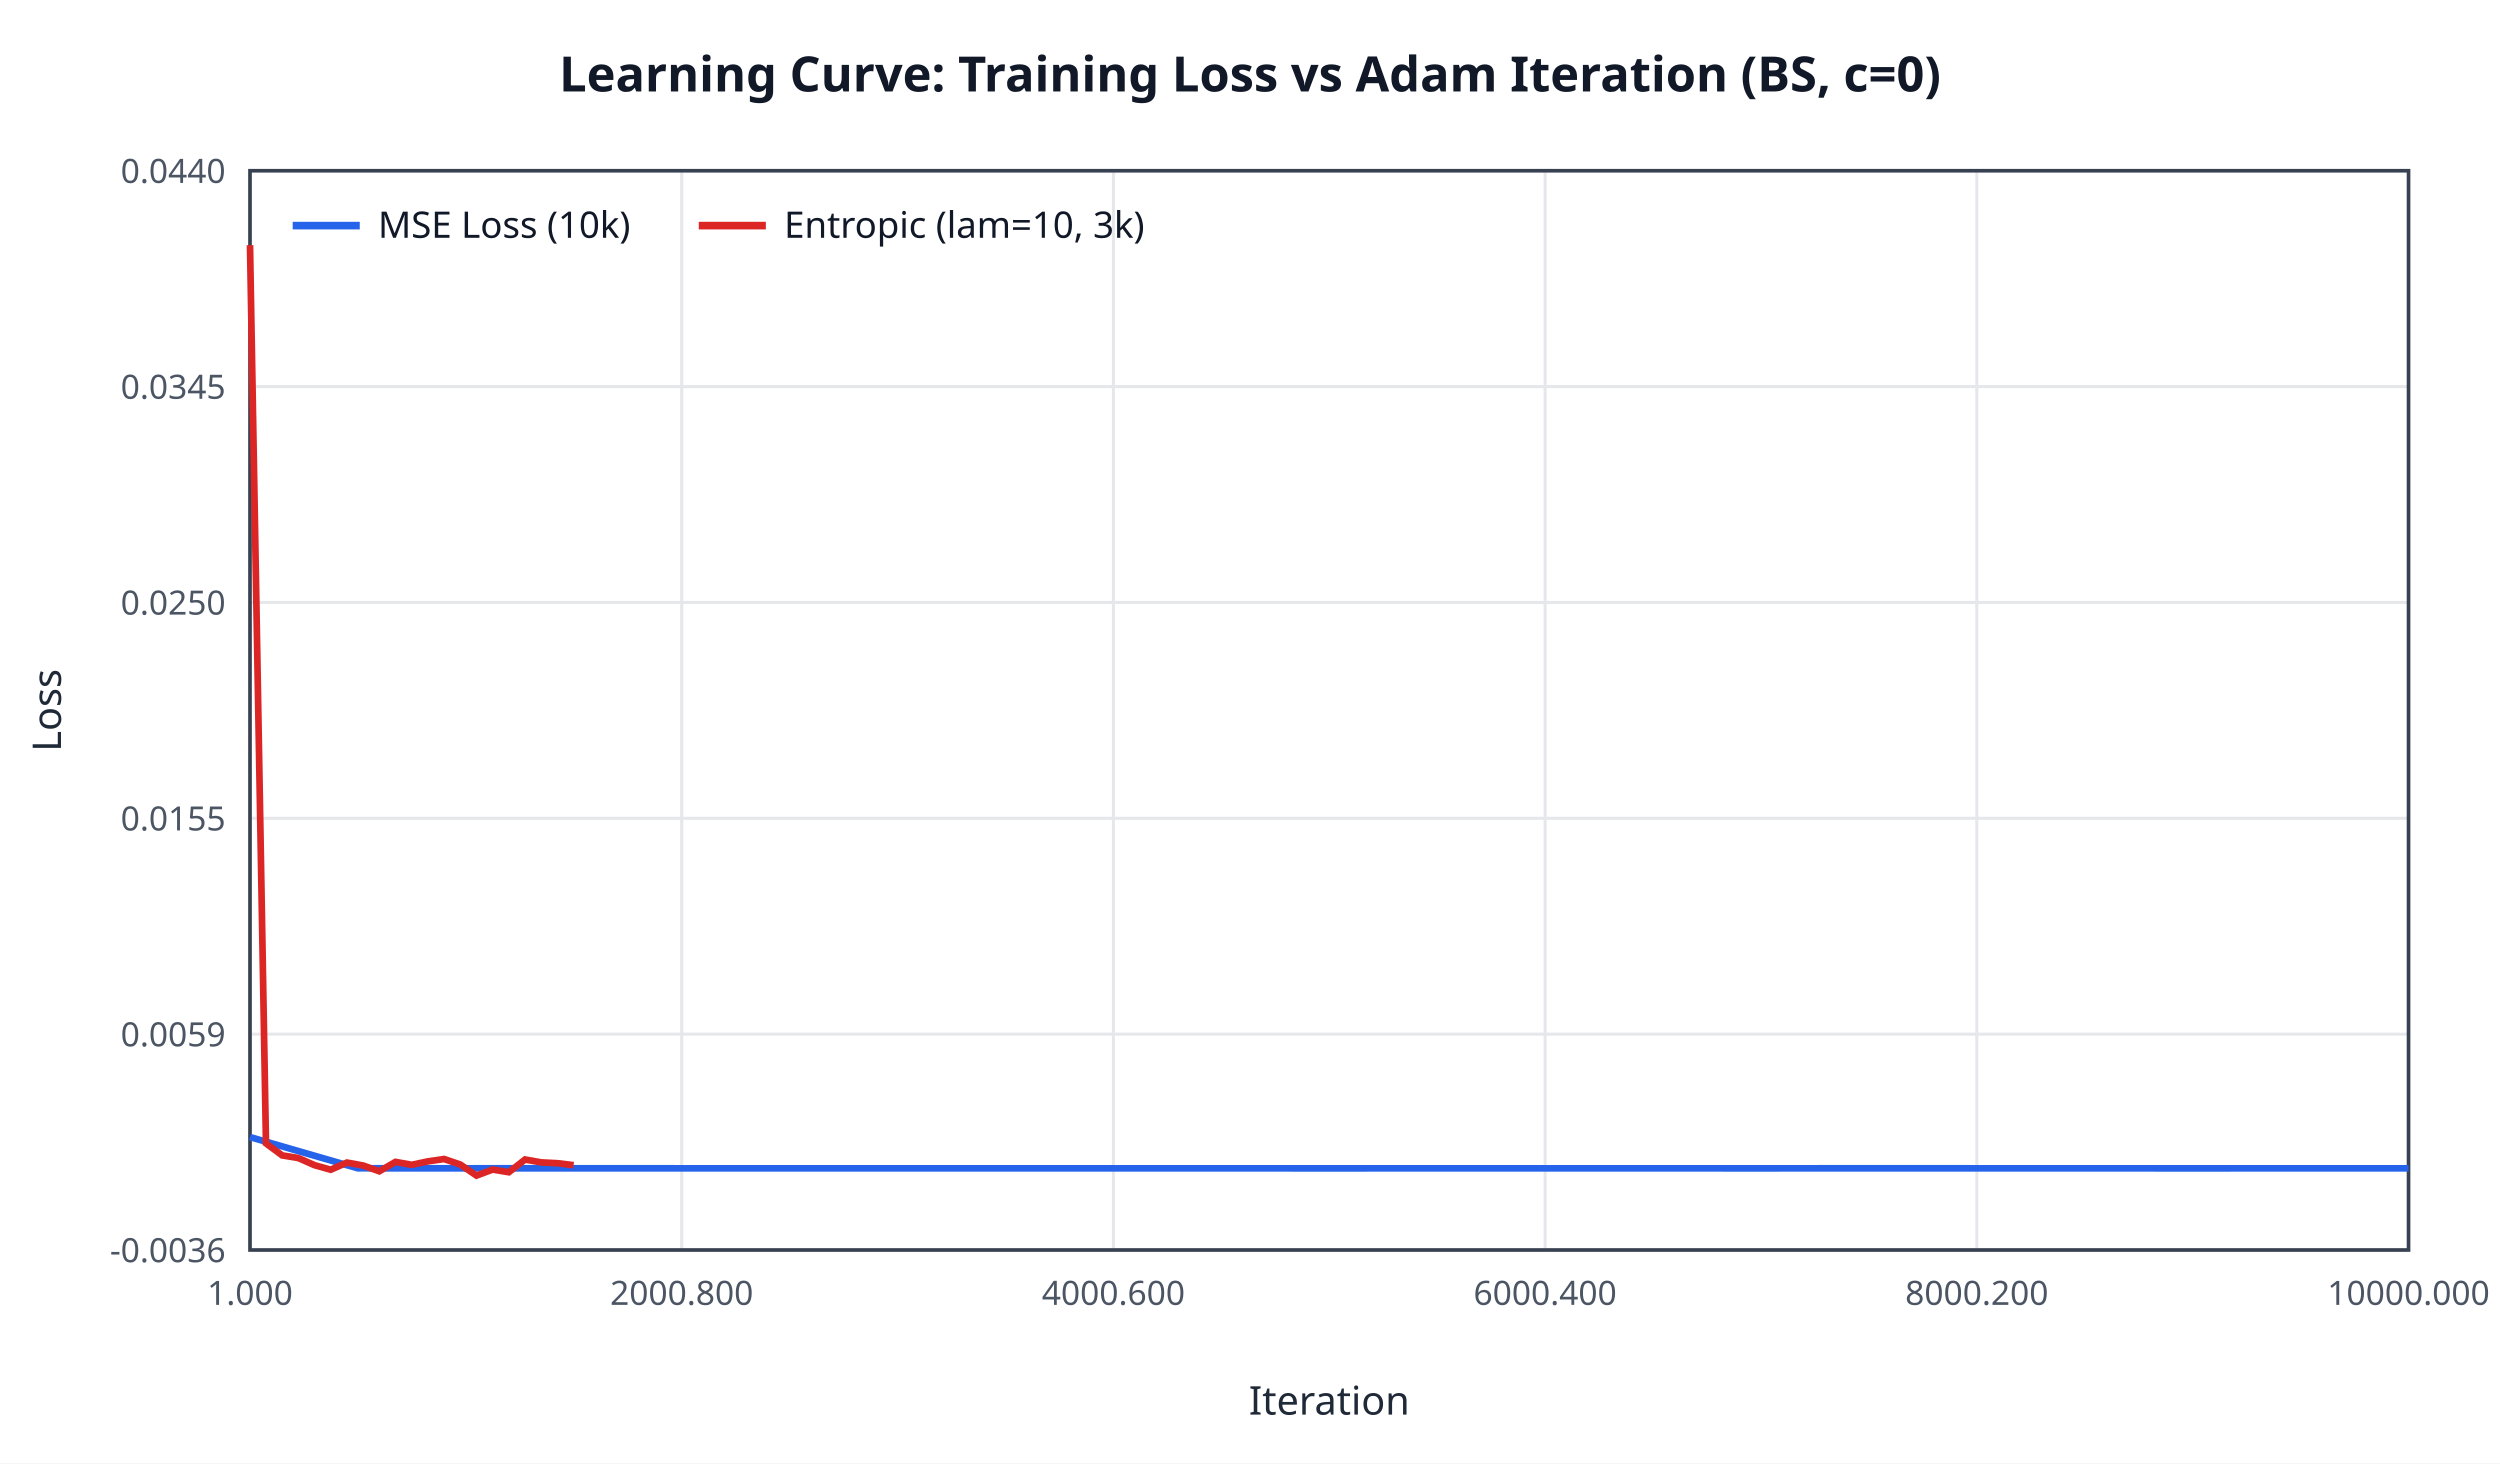
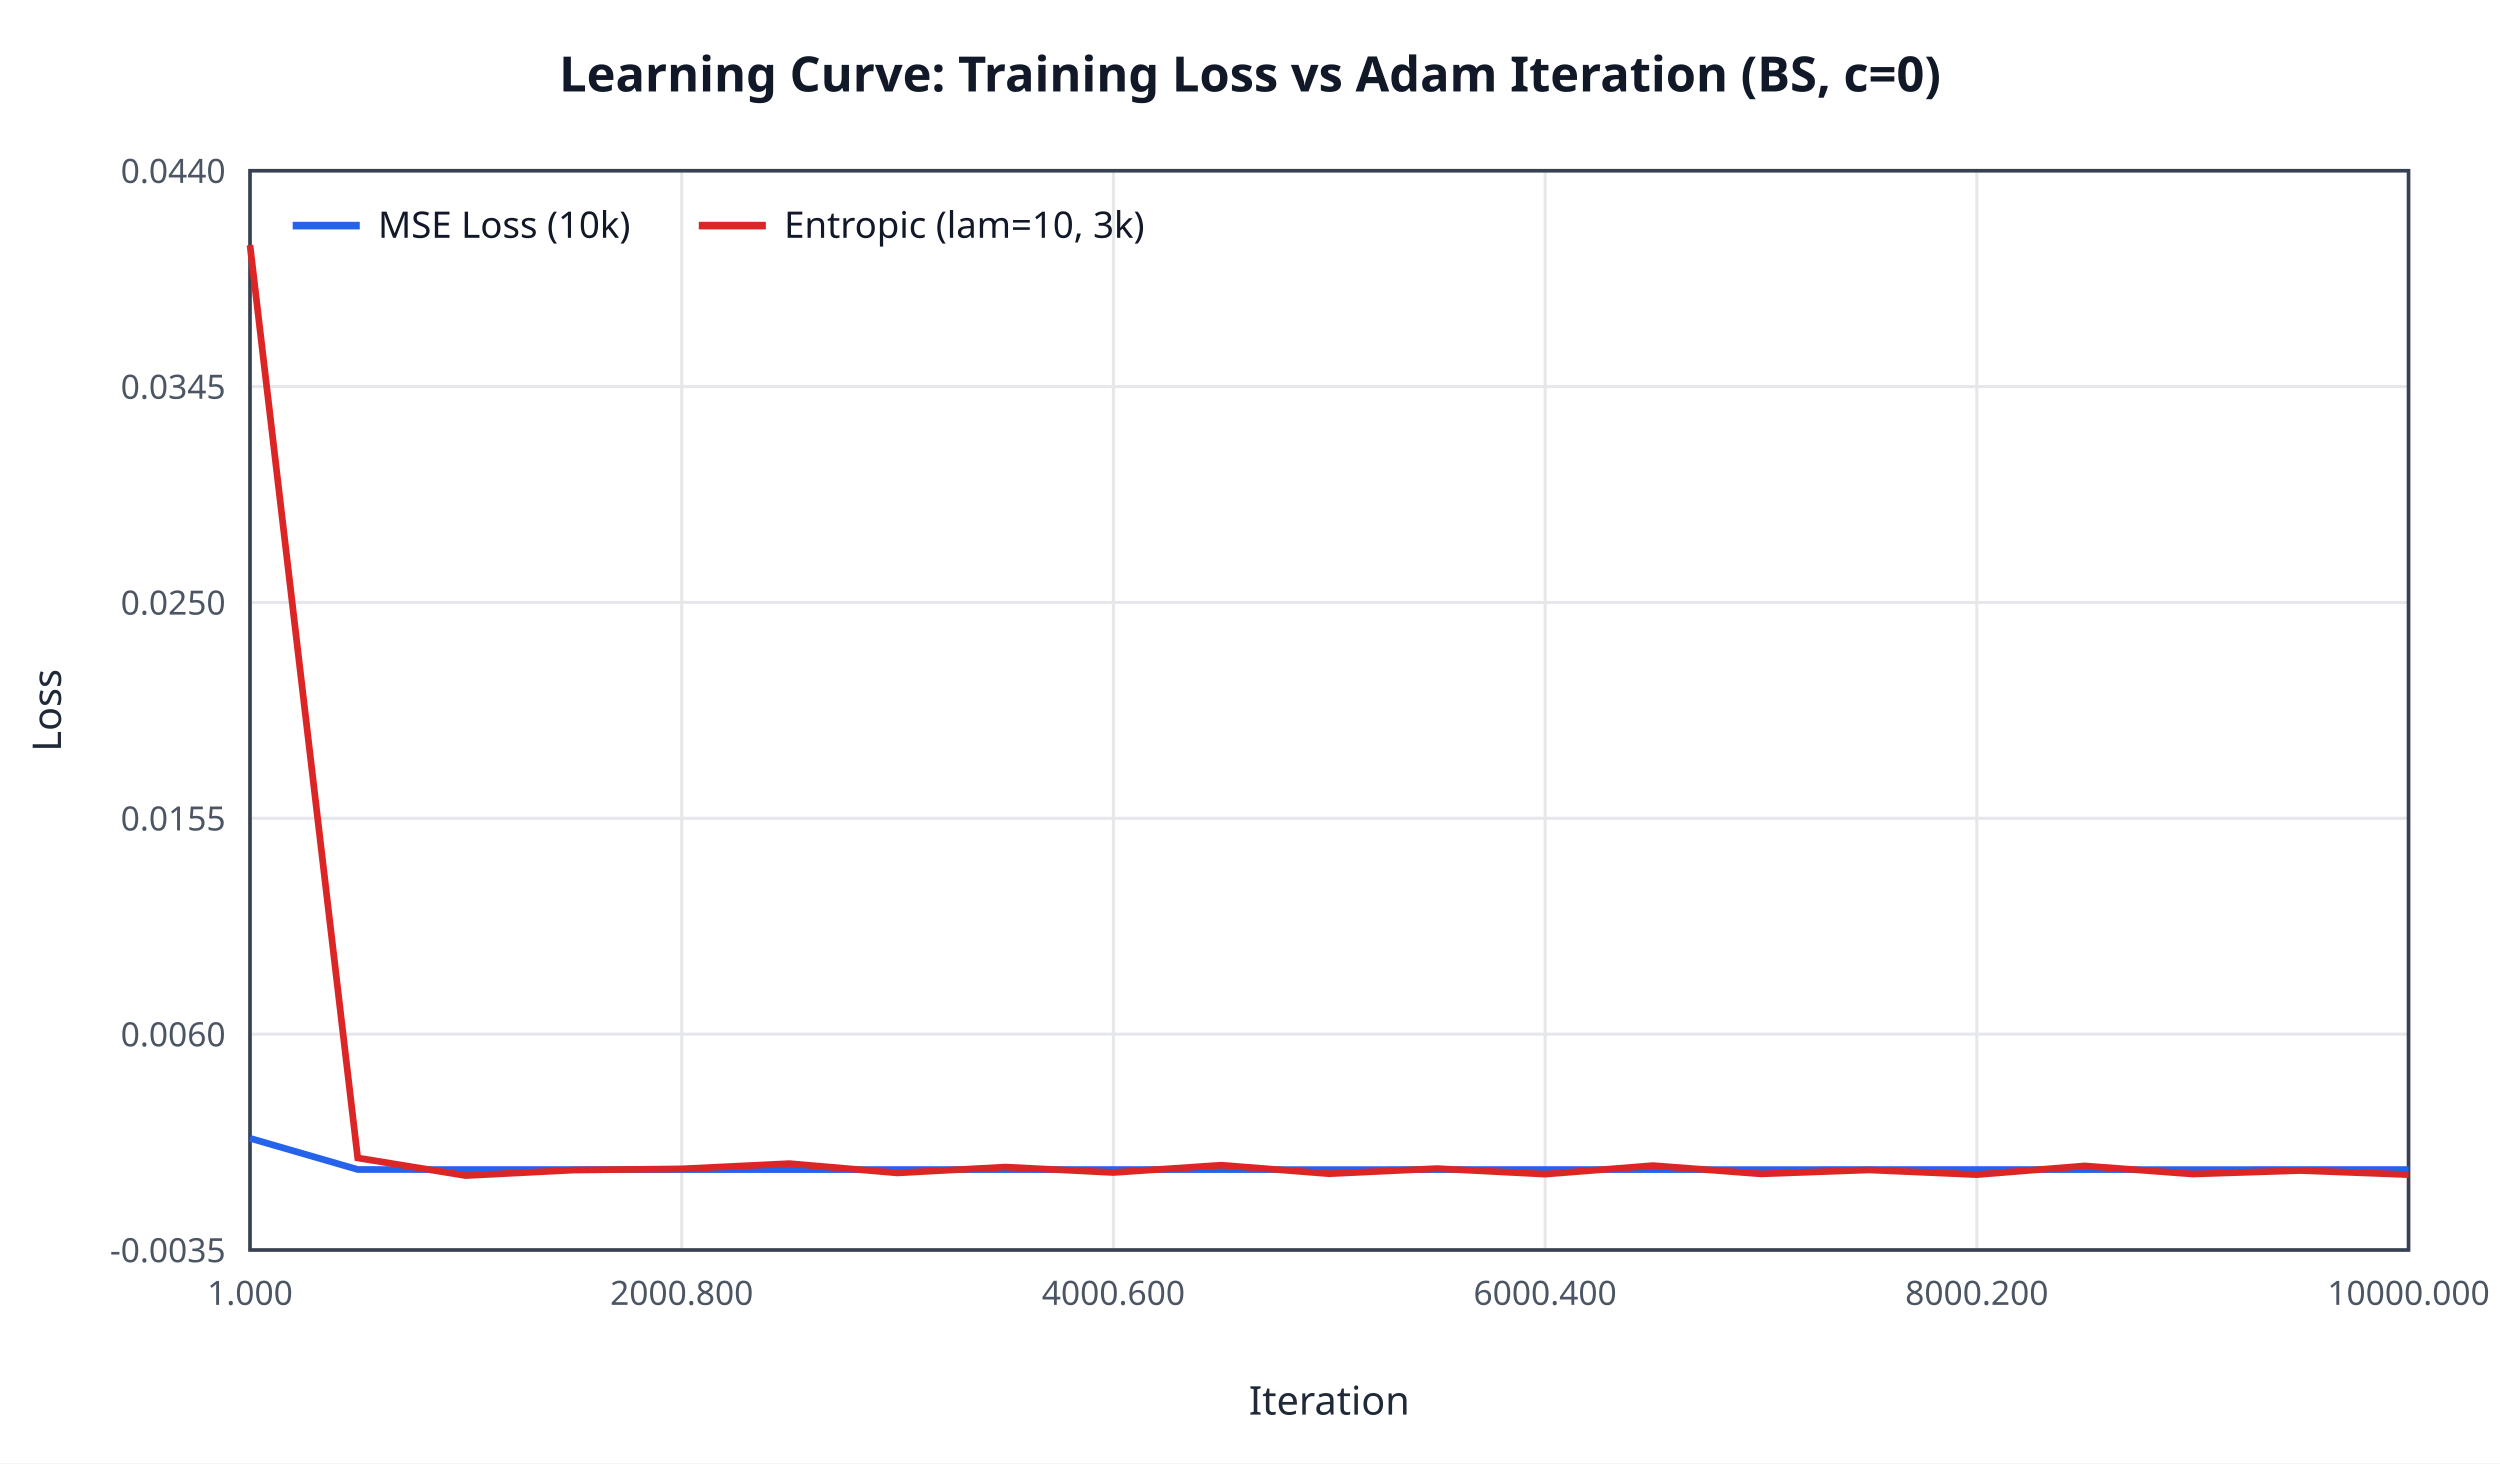
<svg xmlns="http://www.w3.org/2000/svg" width="820" height="480" viewBox="0 0 820 480">
  <rect width="820" height="480" fill="#ffffff" />
  <text x="410" y="30" text-anchor="middle" font-family="sans-serif" font-size="16" font-weight="bold" fill="#111827">Learning Curve: Training Loss vs Adam Iteration (BS, c=0)</text>
  <line x1="82" y1="410.0" x2="790.0" y2="410.0" stroke="#e5e7eb" stroke-width="1" />
-   <text x="74.0" y="414.0" text-anchor="end" font-family="sans-serif" font-size="11" fill="#4b5563">-0.0036</text>
+   <text x="74.0" y="414.0" text-anchor="end" font-family="sans-serif" font-size="11" fill="#4b5563">-0.0035</text>
  <line x1="82.0" y1="56" x2="82.0" y2="410.0" stroke="#e5e7eb" stroke-width="1" />
  <text x="82.0" y="428.0" text-anchor="middle" font-family="sans-serif" font-size="11" fill="#4b5563">1.000</text>
  <line x1="82" y1="339.2" x2="790.0" y2="339.2" stroke="#e5e7eb" stroke-width="1" />
-   <text x="74.0" y="343.2" text-anchor="end" font-family="sans-serif" font-size="11" fill="#4b5563">0.0059</text>
+   <text x="74.0" y="343.2" text-anchor="end" font-family="sans-serif" font-size="11" fill="#4b5563">0.0060</text>
  <line x1="223.6" y1="56" x2="223.6" y2="410.0" stroke="#e5e7eb" stroke-width="1" />
  <text x="223.6" y="428.0" text-anchor="middle" font-family="sans-serif" font-size="11" fill="#4b5563">2000.800</text>
  <line x1="82" y1="268.4" x2="790.0" y2="268.4" stroke="#e5e7eb" stroke-width="1" />
  <text x="74.0" y="272.4" text-anchor="end" font-family="sans-serif" font-size="11" fill="#4b5563">0.0155</text>
  <line x1="365.2" y1="56" x2="365.2" y2="410.0" stroke="#e5e7eb" stroke-width="1" />
  <text x="365.2" y="428.0" text-anchor="middle" font-family="sans-serif" font-size="11" fill="#4b5563">4000.600</text>
  <line x1="82" y1="197.6" x2="790.0" y2="197.6" stroke="#e5e7eb" stroke-width="1" />
  <text x="74.0" y="201.6" text-anchor="end" font-family="sans-serif" font-size="11" fill="#4b5563">0.0250</text>
  <line x1="506.8" y1="56" x2="506.8" y2="410.0" stroke="#e5e7eb" stroke-width="1" />
  <text x="506.8" y="428.0" text-anchor="middle" font-family="sans-serif" font-size="11" fill="#4b5563">6000.400</text>
  <line x1="82" y1="126.8" x2="790.0" y2="126.8" stroke="#e5e7eb" stroke-width="1" />
  <text x="74.0" y="130.8" text-anchor="end" font-family="sans-serif" font-size="11" fill="#4b5563">0.0345</text>
  <line x1="648.4" y1="56" x2="648.4" y2="410.0" stroke="#e5e7eb" stroke-width="1" />
  <text x="648.4" y="428.0" text-anchor="middle" font-family="sans-serif" font-size="11" fill="#4b5563">8000.200</text>
  <line x1="82" y1="56.0" x2="790.0" y2="56.0" stroke="#e5e7eb" stroke-width="1" />
  <text x="74.0" y="60.0" text-anchor="end" font-family="sans-serif" font-size="11" fill="#4b5563">0.0440</text>
  <line x1="790.0" y1="56" x2="790.0" y2="410.0" stroke="#e5e7eb" stroke-width="1" />
  <text x="790.0" y="428.0" text-anchor="middle" font-family="sans-serif" font-size="11" fill="#4b5563">10000.000</text>
  <rect x="82" y="56" width="708" height="354" fill="none" stroke="#374151" stroke-width="1.2" />
  <text x="436.0" y="464.0" text-anchor="middle" font-family="sans-serif" font-size="13" fill="#1f2937">Iteration</text>
  <text x="20" y="233.0" text-anchor="middle" font-family="sans-serif" font-size="13" fill="#1f2937" transform="rotate(-90 20 233.0)">Loss</text>
-   <polyline fill="none" stroke="#2563eb" stroke-width="2.2" points="82.00,372.97 117.33,383.19 152.74,383.21 188.14,383.20 223.54,383.21 258.95,383.21 294.35,383.21 329.75,383.21 365.16,383.21 400.56,383.21 435.96,383.22 471.37,383.21 506.77,383.21 542.18,383.21 577.58,383.22 612.98,383.20 648.39,383.21 683.79,383.21 719.19,383.22 754.60,383.21 790.00,383.21 " />
-   <polyline fill="none" stroke="#dc2626" stroke-width="2.2" points="82.00,80.41 87.24,375.04 92.55,378.97 97.86,379.84 103.17,382.18 108.48,383.67 113.79,381.33 119.10,382.29 124.41,384.18 129.72,381.10 135.03,382.06 140.35,380.93 145.66,380.16 150.97,381.96 156.28,385.59 161.59,383.61 166.90,384.49 172.21,380.33 177.52,381.26 182.83,381.53 188.14,382.18 " />
+   <polyline fill="none" stroke="#2563eb" stroke-width="2.2" points="82.00,373.37 117.33,383.60 152.74,383.62 188.14,383.61 223.54,383.62 258.95,383.62 294.35,383.62 329.75,383.62 365.16,383.62 400.56,383.62 435.96,383.63 471.37,383.62 506.77,383.62 542.18,383.62 577.58,383.63 612.98,383.62 648.39,383.62 683.79,383.62 719.19,383.63 754.60,383.62 790.00,383.62 " />
+   <polyline fill="none" stroke="#dc2626" stroke-width="2.2" points="82.00,80.41 117.33,379.81 152.74,385.59 188.14,383.78 223.54,383.39 258.95,381.67 294.35,384.72 329.75,382.80 365.16,384.58 400.56,382.18 435.96,384.98 471.37,383.30 506.77,385.12 542.18,382.32 577.58,385.03 612.98,383.74 648.39,385.28 683.79,382.42 719.19,385.08 754.60,383.93 790.00,385.28 " />
  <line x1="96.0" y1="74.0" x2="118.0" y2="74.0" stroke="#2563eb" stroke-width="2.5" />
  <text x="124.0" y="78.0" font-family="sans-serif" font-size="12" fill="#111827">MSE Loss (10k)</text>
  <line x1="229.2" y1="74.0" x2="251.2" y2="74.0" stroke="#dc2626" stroke-width="2.5" />
  <text x="257.2" y="78.0" font-family="sans-serif" font-size="12" fill="#111827">Entropic (lam=10, 3k)</text>
</svg>
